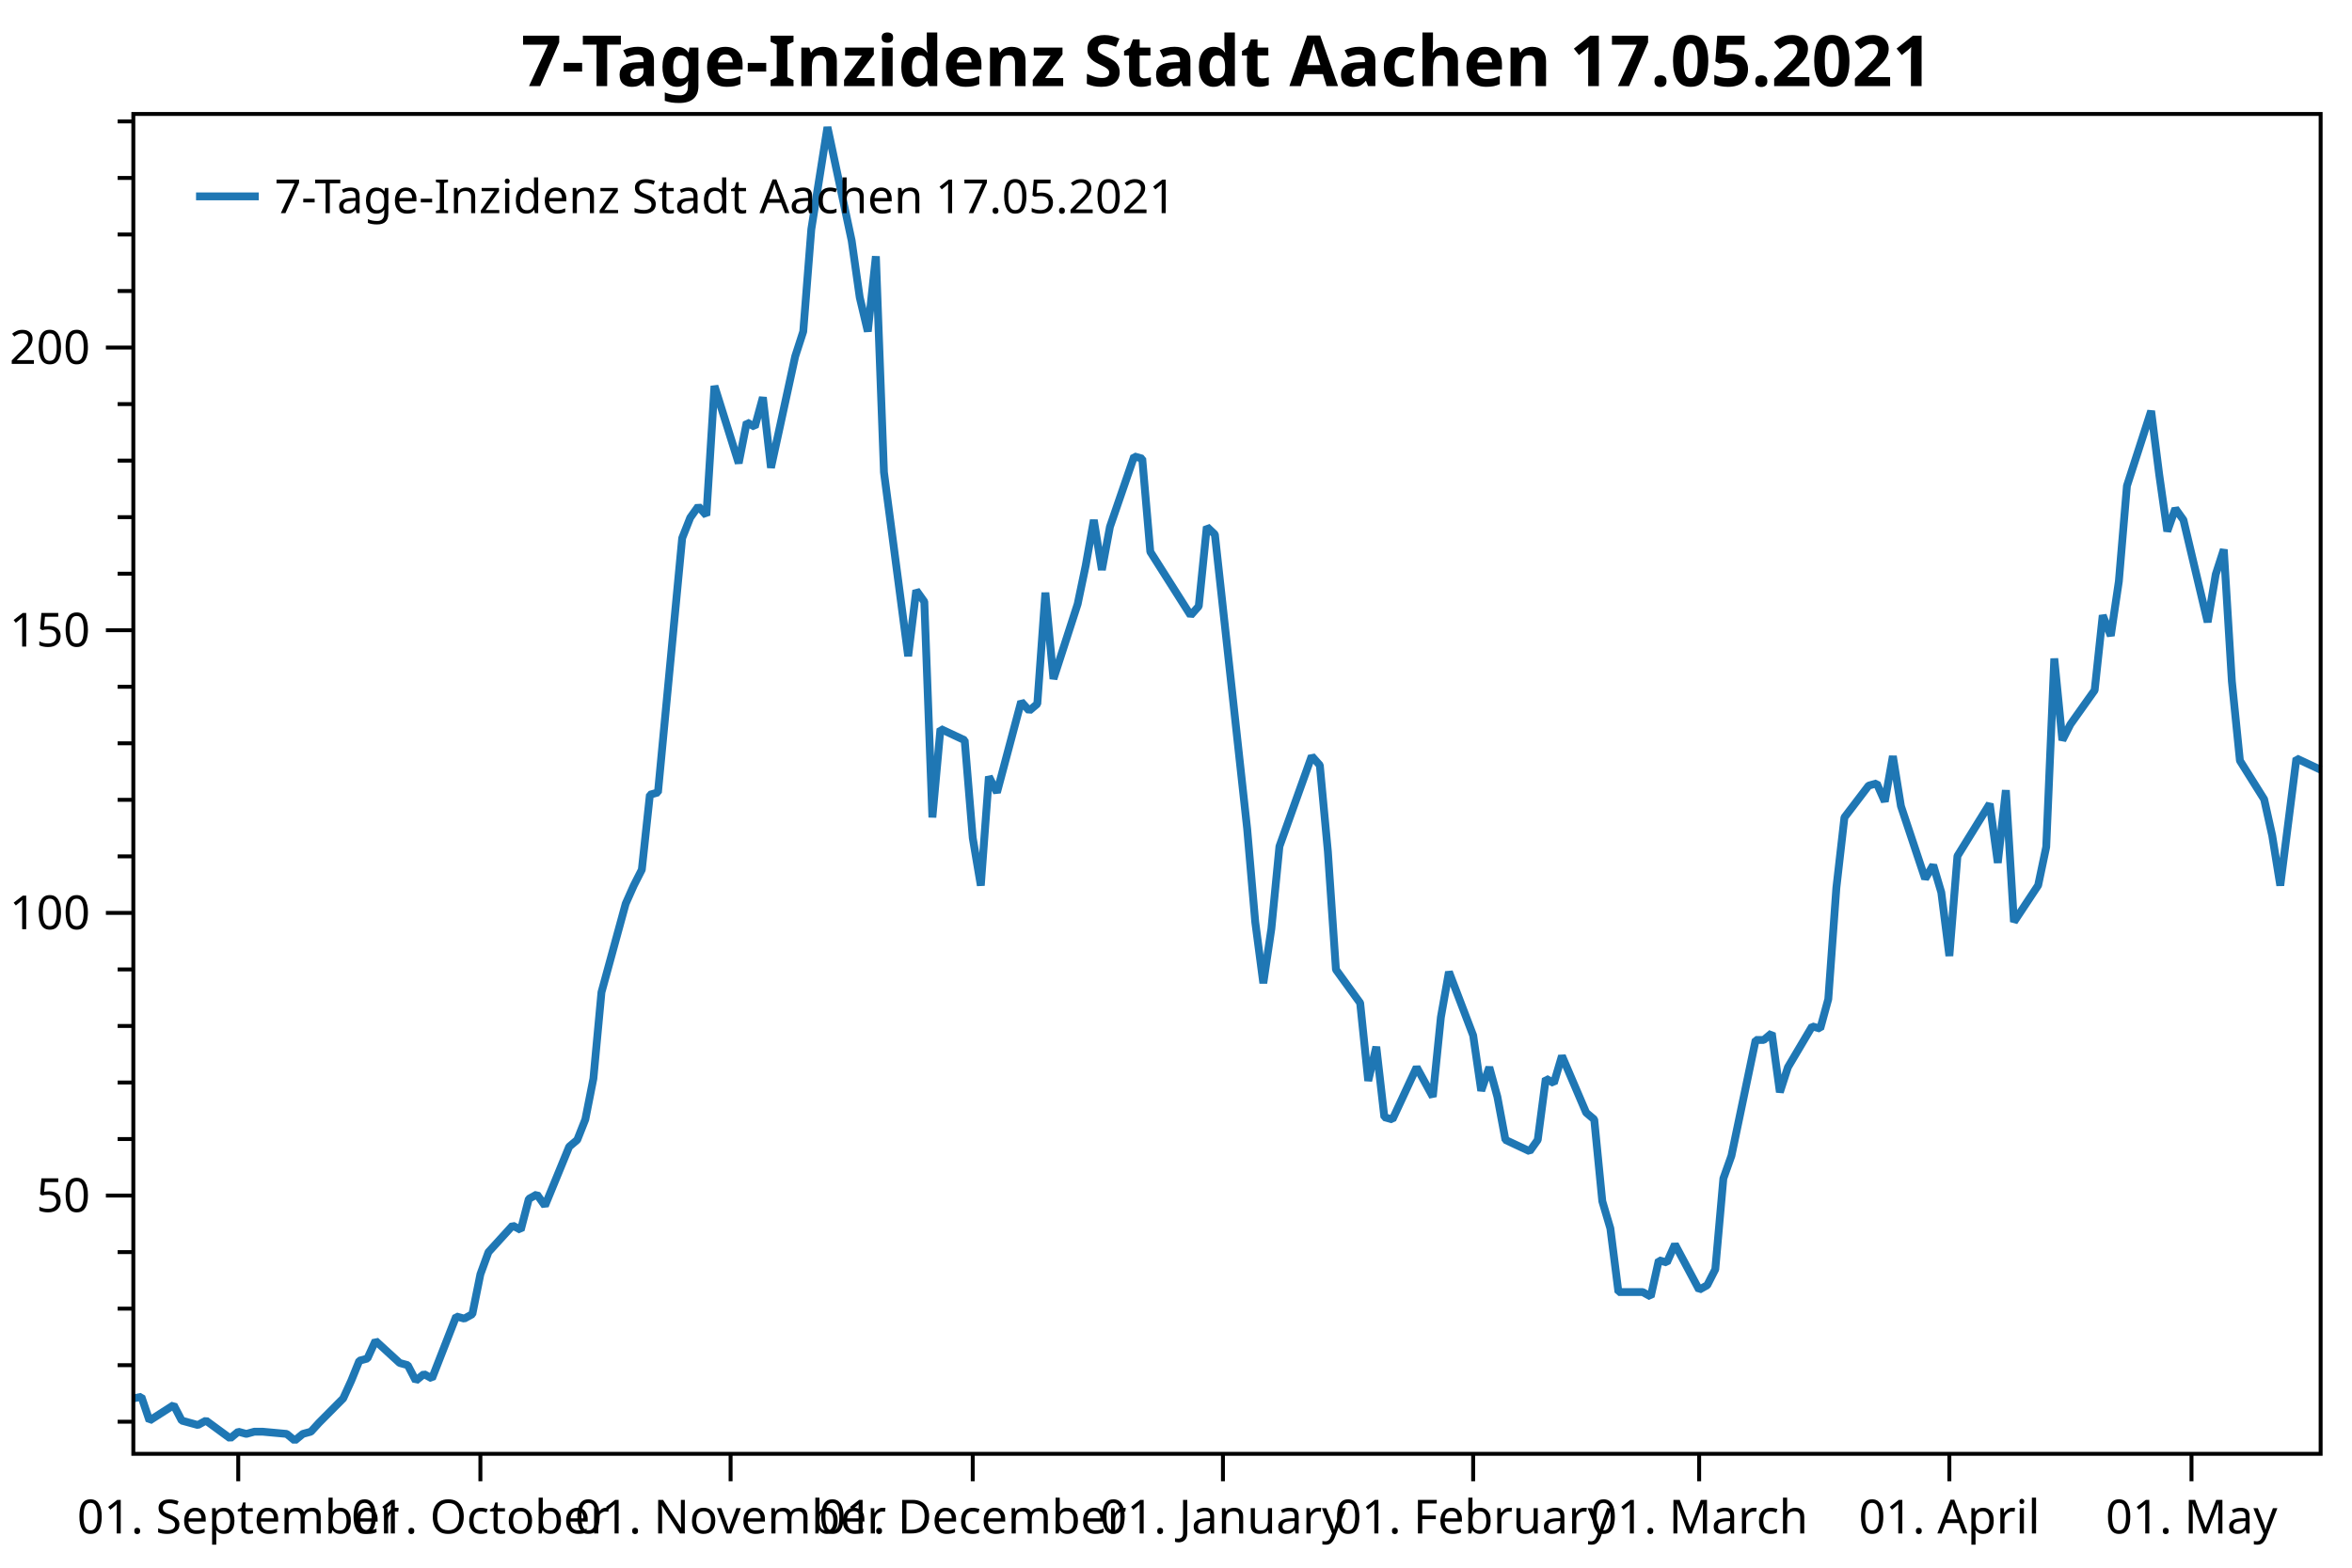
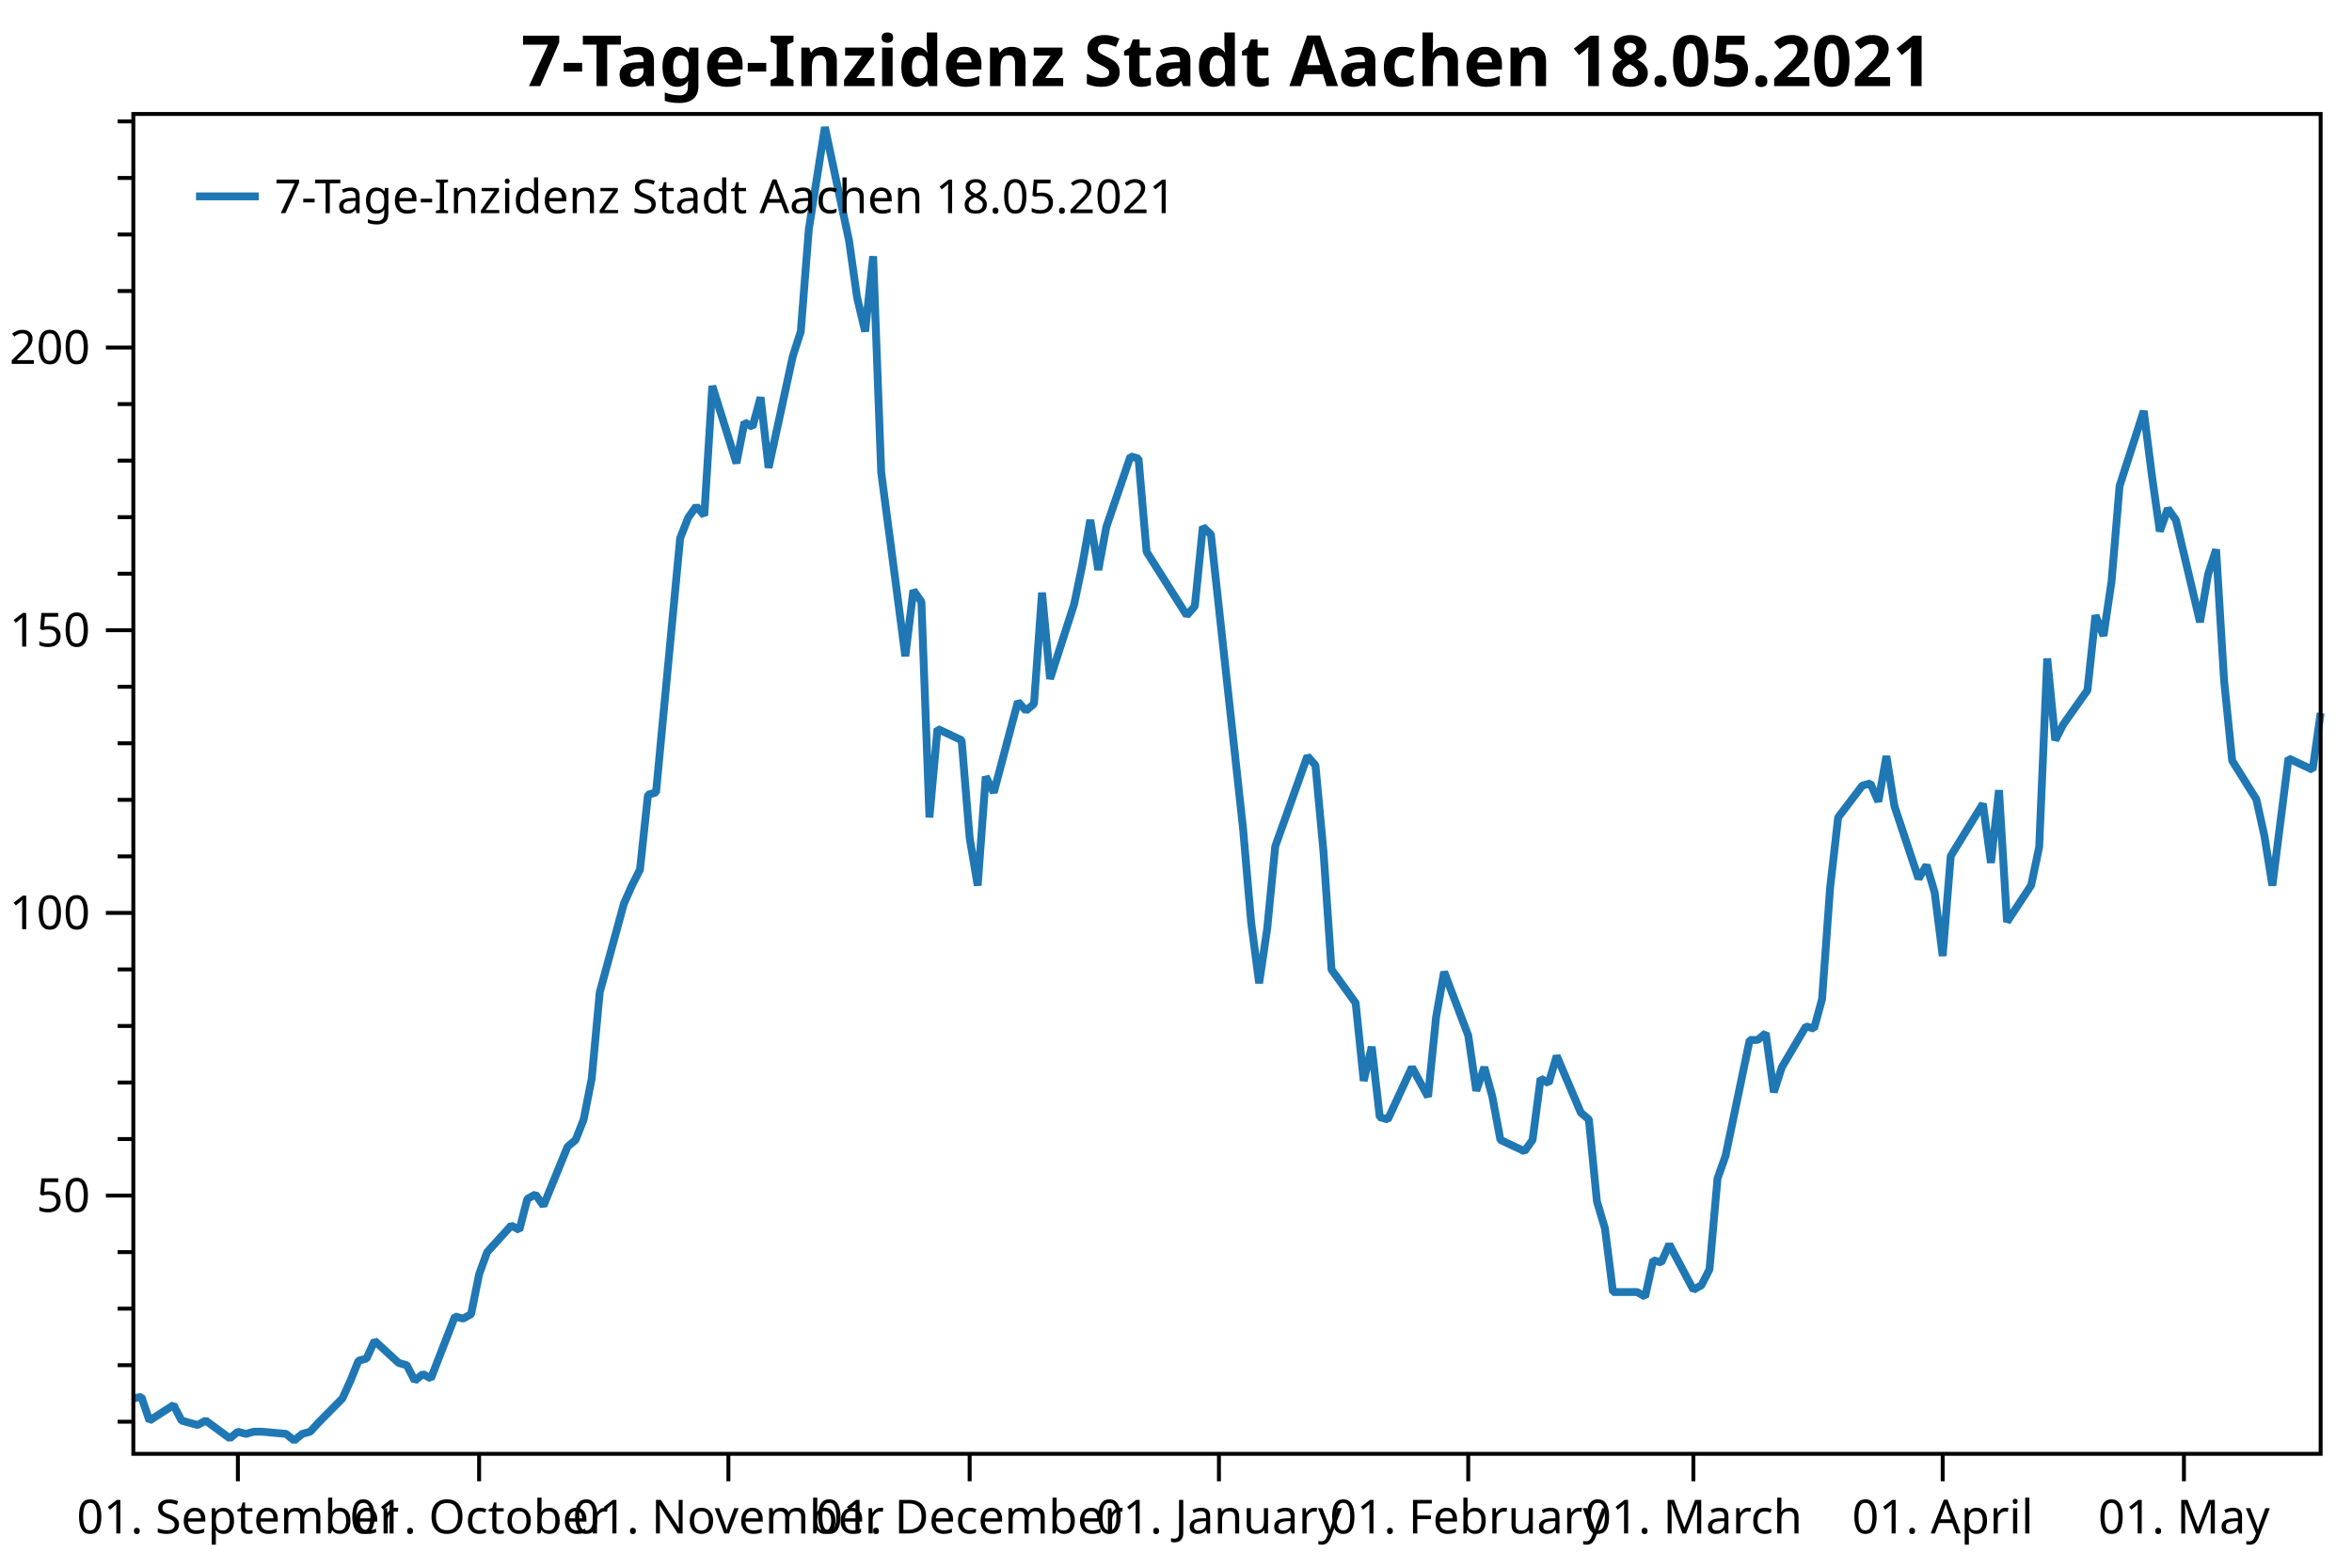
<svg xmlns="http://www.w3.org/2000/svg" width="600" height="400" version="1.1">
  <rect x="0" y="0" width="600" height="400" style="fill:rgb(255,255,255);stroke:none;" />
  <polyline points="34.012,362.754 30.012,362.754" style="fill:none;stroke:black;stroke-width:1" />
  <polyline points="34.012,348.329 30.012,348.329" style="fill:none;stroke:black;stroke-width:1" />
  <polyline points="34.012,333.904 30.012,333.904" style="fill:none;stroke:black;stroke-width:1" />
  <polyline points="34.012,319.479 30.012,319.479" style="fill:none;stroke:black;stroke-width:1" />
  <polyline points="34.012,290.629 30.012,290.629" style="fill:none;stroke:black;stroke-width:1" />
  <polyline points="34.012,276.204 30.012,276.204" style="fill:none;stroke:black;stroke-width:1" />
  <polyline points="34.012,261.779 30.012,261.779" style="fill:none;stroke:black;stroke-width:1" />
  <polyline points="34.012,247.354 30.012,247.354" style="fill:none;stroke:black;stroke-width:1" />
  <polyline points="34.012,218.504 30.012,218.504" style="fill:none;stroke:black;stroke-width:1" />
  <polyline points="34.012,204.079 30.012,204.079" style="fill:none;stroke:black;stroke-width:1" />
  <polyline points="34.012,189.654 30.012,189.654" style="fill:none;stroke:black;stroke-width:1" />
  <polyline points="34.012,175.23 30.012,175.23" style="fill:none;stroke:black;stroke-width:1" />
  <polyline points="34.012,146.38 30.012,146.38" style="fill:none;stroke:black;stroke-width:1" />
  <polyline points="34.012,131.955 30.012,131.955" style="fill:none;stroke:black;stroke-width:1" />
  <polyline points="34.012,117.53 30.012,117.53" style="fill:none;stroke:black;stroke-width:1" />
  <polyline points="34.012,103.105 30.012,103.105" style="fill:none;stroke:black;stroke-width:1" />
  <polyline points="34.012,74.255 30.012,74.255" style="fill:none;stroke:black;stroke-width:1" />
  <polyline points="34.012,59.83 30.012,59.83" style="fill:none;stroke:black;stroke-width:1" />
  <polyline points="34.012,45.405 30.012,45.405" style="fill:none;stroke:black;stroke-width:1" />
  <polyline points="34.012,30.98 30.012,30.98" style="fill:none;stroke:black;stroke-width:1" />
  <text dominant-baseline="middle" text-anchor="end" transform="translate(23.012,305.0541)" font-family="Segoe UI" font-size="12" font-weight="400" fill="black">50</text>
  <text dominant-baseline="middle" text-anchor="end" transform="translate(23.012,232.9293)" font-family="Segoe UI" font-size="12" font-weight="400" fill="black">100</text>
  <text dominant-baseline="middle" text-anchor="end" transform="translate(23.012,160.8045)" font-family="Segoe UI" font-size="12" font-weight="400" fill="black">150</text>
  <text dominant-baseline="middle" text-anchor="end" transform="translate(23.012,88.6798)" font-family="Segoe UI" font-size="12" font-weight="400" fill="black">200</text>
  <polyline points="34.012,305.054 27.012,305.054" style="fill:none;stroke:black;stroke-width:1" />
  <polyline points="34.012,232.929 27.012,232.929" style="fill:none;stroke:black;stroke-width:1" />
  <polyline points="34.012,160.804 27.012,160.804" style="fill:none;stroke:black;stroke-width:1" />
  <polyline points="34.012,88.68 27.012,88.68" style="fill:none;stroke:black;stroke-width:1" />
-   <text dominant-baseline="hanging" text-anchor="middle" transform="translate(60.779,381.947)" font-family="Segoe UI" font-size="12" font-weight="400" fill="black">01. September</text>
-   <text dominant-baseline="hanging" text-anchor="middle" transform="translate(122.5488,381.947)" font-family="Segoe UI" font-size="12" font-weight="400" fill="black">01. October</text>
-   <text dominant-baseline="hanging" text-anchor="middle" transform="translate(186.3777,381.947)" font-family="Segoe UI" font-size="12" font-weight="400" fill="black">01. November</text>
-   <text dominant-baseline="hanging" text-anchor="middle" transform="translate(248.1476,381.947)" font-family="Segoe UI" font-size="12" font-weight="400" fill="black">01. December</text>
-   <text dominant-baseline="hanging" text-anchor="middle" transform="translate(311.9765,381.947)" font-family="Segoe UI" font-size="12" font-weight="400" fill="black">01. January</text>
-   <text dominant-baseline="hanging" text-anchor="middle" transform="translate(375.8054,381.947)" font-family="Segoe UI" font-size="12" font-weight="400" fill="black">01. February</text>
-   <text dominant-baseline="hanging" text-anchor="middle" transform="translate(433.4573,381.947)" font-family="Segoe UI" font-size="12" font-weight="400" fill="black">01. March</text>
-   <text dominant-baseline="hanging" text-anchor="middle" transform="translate(497.2862,381.947)" font-family="Segoe UI" font-size="12" font-weight="400" fill="black">01. April</text>
-   <text dominant-baseline="hanging" text-anchor="middle" transform="translate(559.0561,381.947)" font-family="Segoe UI" font-size="12" font-weight="400" fill="black">01. May</text>
-   <polyline points="60.779,370.947 60.779,377.947" style="fill:none;stroke:black;stroke-width:1" />
-   <polyline points="122.549,370.947 122.549,377.947" style="fill:none;stroke:black;stroke-width:1" />
-   <polyline points="186.378,370.947 186.378,377.947" style="fill:none;stroke:black;stroke-width:1" />
-   <polyline points="248.148,370.947 248.148,377.947" style="fill:none;stroke:black;stroke-width:1" />
-   <polyline points="311.976,370.947 311.976,377.947" style="fill:none;stroke:black;stroke-width:1" />
-   <polyline points="375.805,370.947 375.805,377.947" style="fill:none;stroke:black;stroke-width:1" />
-   <polyline points="433.457,370.947 433.457,377.947" style="fill:none;stroke:black;stroke-width:1" />
-   <polyline points="497.286,370.947 497.286,377.947" style="fill:none;stroke:black;stroke-width:1" />
-   <polyline points="559.056,370.947 559.056,377.947" style="fill:none;stroke:black;stroke-width:1" />
-   <polyline points="34.012,356.814 36.071,356.39 38.13,362.471 44.307,358.511 46.366,362.471 48.425,363.037 50.484,363.602 52.543,362.471 58.72,366.997 60.779,365.299 62.838,365.865 64.897,365.299 66.956,365.299 73.133,365.865 75.192,367.562 77.251,365.865 79.31,365.299 81.369,363.037 87.546,356.814 89.605,352.289 91.664,347.197 93.723,346.632 95.782,342.106 101.959,347.763 104.018,348.329 106.077,352.289 108.136,350.592 110.195,351.723 116.372,335.884 118.431,336.45 120.49,335.318 122.549,325.136 124.608,319.479 130.785,312.691 132.844,313.822 134.903,305.903 136.962,304.753 139.021,307.65 145.198,292.585 147.257,290.847 149.316,285.632 151.375,275.203 153.434,253.185 159.611,230.589 161.67,225.953 163.729,221.897 165.788,202.777 167.847,202.197 174.024,137.304 176.083,132.089 178.142,129.192 180.201,131.51 182.26,98.483 188.437,118.183 190.496,107.754 192.555,108.913 194.614,101.38 196.673,119.342 202.85,90.951 204.909,84.578 206.968,58.504 211.086,32.431 217.263,61.401 219.322,75.886 221.381,84.578 223.44,65.385 225.499,120.501 231.676,167.433 233.735,150.63 235.794,153.527 237.853,208.571 239.912,185.974 246.089,188.871 248.148,213.786 250.207,225.953 252.266,198.142 254.325,202.197 260.502,179.021 262.561,181.339 264.62,179.601 266.679,151.209 268.738,173.227 274.915,154.107 276.974,144.257 279.033,132.668 281.092,145.416 283.151,134.407 289.327,116.445 291.387,117.024 293.445,140.78 303.74,157.004 305.8,154.686 307.858,134.407 309.918,136.362 318.154,211.468 320.212,235.224 322.272,250.868 324.33,236.962 326.389,215.958 334.625,192.927 336.685,195.245 338.743,217.262 340.803,247.391 346.979,255.909 349.038,275.782 351.097,267.091 353.156,285.053 355.215,285.632 361.392,272.306 365.51,279.838 367.569,259.559 369.628,247.971 375.805,264.194 377.864,278.317 379.923,272.306 381.982,279.838 384.041,290.847 390.218,293.744 392.277,290.847 394.336,275.203 396.395,276.362 398.454,269.409 404.631,283.894 406.69,285.632 408.749,306.491 410.808,313.444 412.867,329.667 419.044,329.667 421.103,330.826 423.162,321.556 425.221,322.135 427.28,317.5 433.457,329.088 435.516,327.929 437.575,323.873 439.634,300.697 441.693,294.903 447.87,265.353 449.929,265.353 451.988,263.615 454.047,278.679 456.106,272.306 462.283,261.877 464.342,262.456 466.401,254.924 468.46,226.533 470.519,208.571 476.696,200.459 478.755,199.88 480.814,204.515 482.873,192.927 484.932,205.674 491.109,224.215 493.168,220.738 495.227,227.691 497.286,243.915 499.345,218.421 507.581,205.095 509.64,220.159 511.699,201.618 513.758,235.224 519.935,225.895 521.994,216.103 524.053,168.012 526.112,188.871 528.171,184.815 534.348,176.124 536.407,157.004 538.466,162.218 540.525,148.312 542.584,123.977 548.761,104.857 550.82,121.08 552.879,135.565 554.938,129.771 556.997,132.668 563.174,158.742 565.233,146.574 567.292,140.201 569.351,173.806 571.41,194.086 577.587,203.936 579.646,213.206 581.705,225.953 585.823,193.506 592,196.403" style="fill:none;stroke:rgb(31,119,180);stroke-width:2;stroke-linejoin:bevel" />
-   <text dominant-baseline="hanging" text-anchor="middle" transform="translate(313.006,8)" font-family="Segoe UI" font-size="18" font-weight="700" fill="black">7-Tage-Inzidenz Stadt Aachen 17.05.2021</text>
+   <text dominant-baseline="hanging" text-anchor="middle" transform="translate(60.6805,381.947)" font-family="Segoe UI" font-size="12" font-weight="400" fill="black">01. September</text>
+   <text dominant-baseline="hanging" text-anchor="middle" transform="translate(122.2233,381.947)" font-family="Segoe UI" font-size="12" font-weight="400" fill="black">01. October</text>
+   <text dominant-baseline="hanging" text-anchor="middle" transform="translate(185.8176,381.947)" font-family="Segoe UI" font-size="12" font-weight="400" fill="black">01. November</text>
+   <text dominant-baseline="hanging" text-anchor="middle" transform="translate(247.3604,381.947)" font-family="Segoe UI" font-size="12" font-weight="400" fill="black">01. December</text>
+   <text dominant-baseline="hanging" text-anchor="middle" transform="translate(310.9546,381.947)" font-family="Segoe UI" font-size="12" font-weight="400" fill="black">01. January</text>
+   <text dominant-baseline="hanging" text-anchor="middle" transform="translate(374.5488,381.947)" font-family="Segoe UI" font-size="12" font-weight="400" fill="black">01. February</text>
+   <text dominant-baseline="hanging" text-anchor="middle" transform="translate(431.9887,381.947)" font-family="Segoe UI" font-size="12" font-weight="400" fill="black">01. March</text>
+   <text dominant-baseline="hanging" text-anchor="middle" transform="translate(495.583,381.947)" font-family="Segoe UI" font-size="12" font-weight="400" fill="black">01. April</text>
+   <text dominant-baseline="hanging" text-anchor="middle" transform="translate(557.1258,381.947)" font-family="Segoe UI" font-size="12" font-weight="400" fill="black">01. May</text>
+   <polyline points="60.681,370.947 60.681,377.947" style="fill:none;stroke:black;stroke-width:1" />
+   <polyline points="122.223,370.947 122.223,377.947" style="fill:none;stroke:black;stroke-width:1" />
+   <polyline points="185.818,370.947 185.818,377.947" style="fill:none;stroke:black;stroke-width:1" />
+   <polyline points="247.36,370.947 247.36,377.947" style="fill:none;stroke:black;stroke-width:1" />
+   <polyline points="310.955,370.947 310.955,377.947" style="fill:none;stroke:black;stroke-width:1" />
+   <polyline points="374.549,370.947 374.549,377.947" style="fill:none;stroke:black;stroke-width:1" />
+   <polyline points="431.989,370.947 431.989,377.947" style="fill:none;stroke:black;stroke-width:1" />
+   <polyline points="495.583,370.947 495.583,377.947" style="fill:none;stroke:black;stroke-width:1" />
+   <polyline points="557.126,370.947 557.126,377.947" style="fill:none;stroke:black;stroke-width:1" />
+   <polyline points="34.012,356.814 36.063,356.39 38.115,362.471 44.269,358.511 46.321,362.471 48.372,363.037 50.423,363.602 52.475,362.471 58.629,366.997 60.681,365.299 62.732,365.865 64.783,365.299 66.835,365.299 72.989,365.865 75.04,367.562 77.092,365.865 79.143,365.299 81.195,363.037 87.349,356.814 89.4,352.289 91.452,347.197 93.503,346.632 95.555,342.106 101.709,347.763 103.76,348.329 105.812,352.289 107.863,350.592 109.915,351.723 116.069,335.884 118.121,336.45 120.172,335.318 122.223,325.136 124.275,319.479 130.429,312.691 132.481,313.822 134.532,305.903 136.583,304.753 138.635,307.65 144.789,292.585 146.84,290.847 148.892,285.632 150.943,275.203 152.995,253.185 159.149,230.589 161.2,225.953 163.252,221.897 165.303,202.777 167.355,202.197 173.509,137.304 175.56,132.089 177.612,129.192 179.663,131.51 181.715,98.483 187.869,118.183 189.92,107.754 191.972,108.913 194.023,101.38 196.075,119.342 202.229,90.951 204.28,84.578 206.332,58.504 210.435,32.431 216.589,61.401 218.64,75.886 220.692,84.578 222.743,65.385 224.795,120.501 230.949,167.433 233,150.63 235.052,153.527 237.103,208.571 239.155,185.974 245.309,188.871 247.36,213.786 249.412,225.953 251.463,198.142 253.515,202.197 259.669,179.021 261.72,181.339 263.772,179.601 265.823,151.209 267.875,173.227 274.029,154.107 276.08,144.257 278.132,132.668 280.183,145.416 282.235,134.407 288.389,116.445 290.44,117.024 292.492,140.78 302.749,157.004 304.8,154.686 306.852,134.407 308.903,136.362 317.109,211.468 319.16,235.224 321.212,250.868 323.263,236.962 325.315,215.958 333.52,192.927 335.572,195.245 337.623,217.262 339.675,247.391 345.829,255.909 347.88,275.782 349.932,267.091 351.983,285.053 354.034,285.632 360.189,272.306 364.292,279.838 366.343,259.559 368.394,247.971 374.549,264.194 376.6,278.317 378.652,272.306 380.703,279.838 382.755,290.847 388.909,293.744 390.96,290.847 393.012,275.203 395.063,276.362 397.115,269.409 403.269,283.894 405.32,285.632 407.372,306.491 409.423,313.444 411.474,329.667 417.629,329.667 419.68,330.826 421.732,321.556 423.783,322.135 425.834,317.5 431.989,329.088 434.04,327.929 436.092,323.873 438.143,300.697 440.194,294.903 446.349,265.353 448.4,265.353 450.452,263.615 452.503,278.679 454.554,272.306 460.709,261.877 462.76,262.456 464.812,254.924 466.863,226.533 468.914,208.571 475.069,200.459 477.12,199.88 479.171,204.515 481.223,192.927 483.274,205.674 489.429,224.215 491.48,220.738 493.531,227.691 495.583,243.915 497.634,218.421 505.84,205.095 507.892,220.159 509.943,201.618 511.994,235.224 518.149,225.895 520.2,216.103 522.251,168.012 524.303,188.871 526.354,184.815 532.509,176.124 534.56,157.004 536.611,162.218 538.663,148.312 540.714,123.977 546.869,104.857 548.92,121.08 550.971,135.565 553.023,129.771 555.074,132.668 561.229,158.742 563.28,146.574 565.332,140.201 567.383,173.806 569.434,194.086 575.589,203.936 577.64,213.206 579.691,225.953 583.794,193.506 589.949,196.403 592,181.918" style="fill:none;stroke:rgb(31,119,180);stroke-width:2;stroke-linejoin:bevel" />
+   <text dominant-baseline="hanging" text-anchor="middle" transform="translate(313.006,8)" font-family="Segoe UI" font-size="18" font-weight="700" fill="black">7-Tage-Inzidenz Stadt Aachen 18.05.2021</text>
  <polygon points="34.012,29.079 592,29.079 592,370.947 34.012,370.947" style="fill:none;stroke:black;stroke-width:1" />
  <polygon points="42.012,37.08 247.014,37.08 247.014,63.133 42.012,63.133" style="fill:none;stroke:none;" />
-   <text dominant-baseline="hanging" text-anchor="start" transform="translate(70.012,45.0795)" font-family="Segoe UI" font-size="12" font-weight="400" fill="black">7-Tage-Inzidenz Stadt Aachen 17.05.2021</text>
+   <text dominant-baseline="hanging" text-anchor="start" transform="translate(70.012,45.0795)" font-family="Segoe UI" font-size="12" font-weight="400" fill="black">7-Tage-Inzidenz Stadt Aachen 18.05.2021</text>
  <polyline points="50.012,50.106 66.012,50.106" style="fill:none;stroke:rgb(31,119,180);stroke-width:2" />
</svg>
